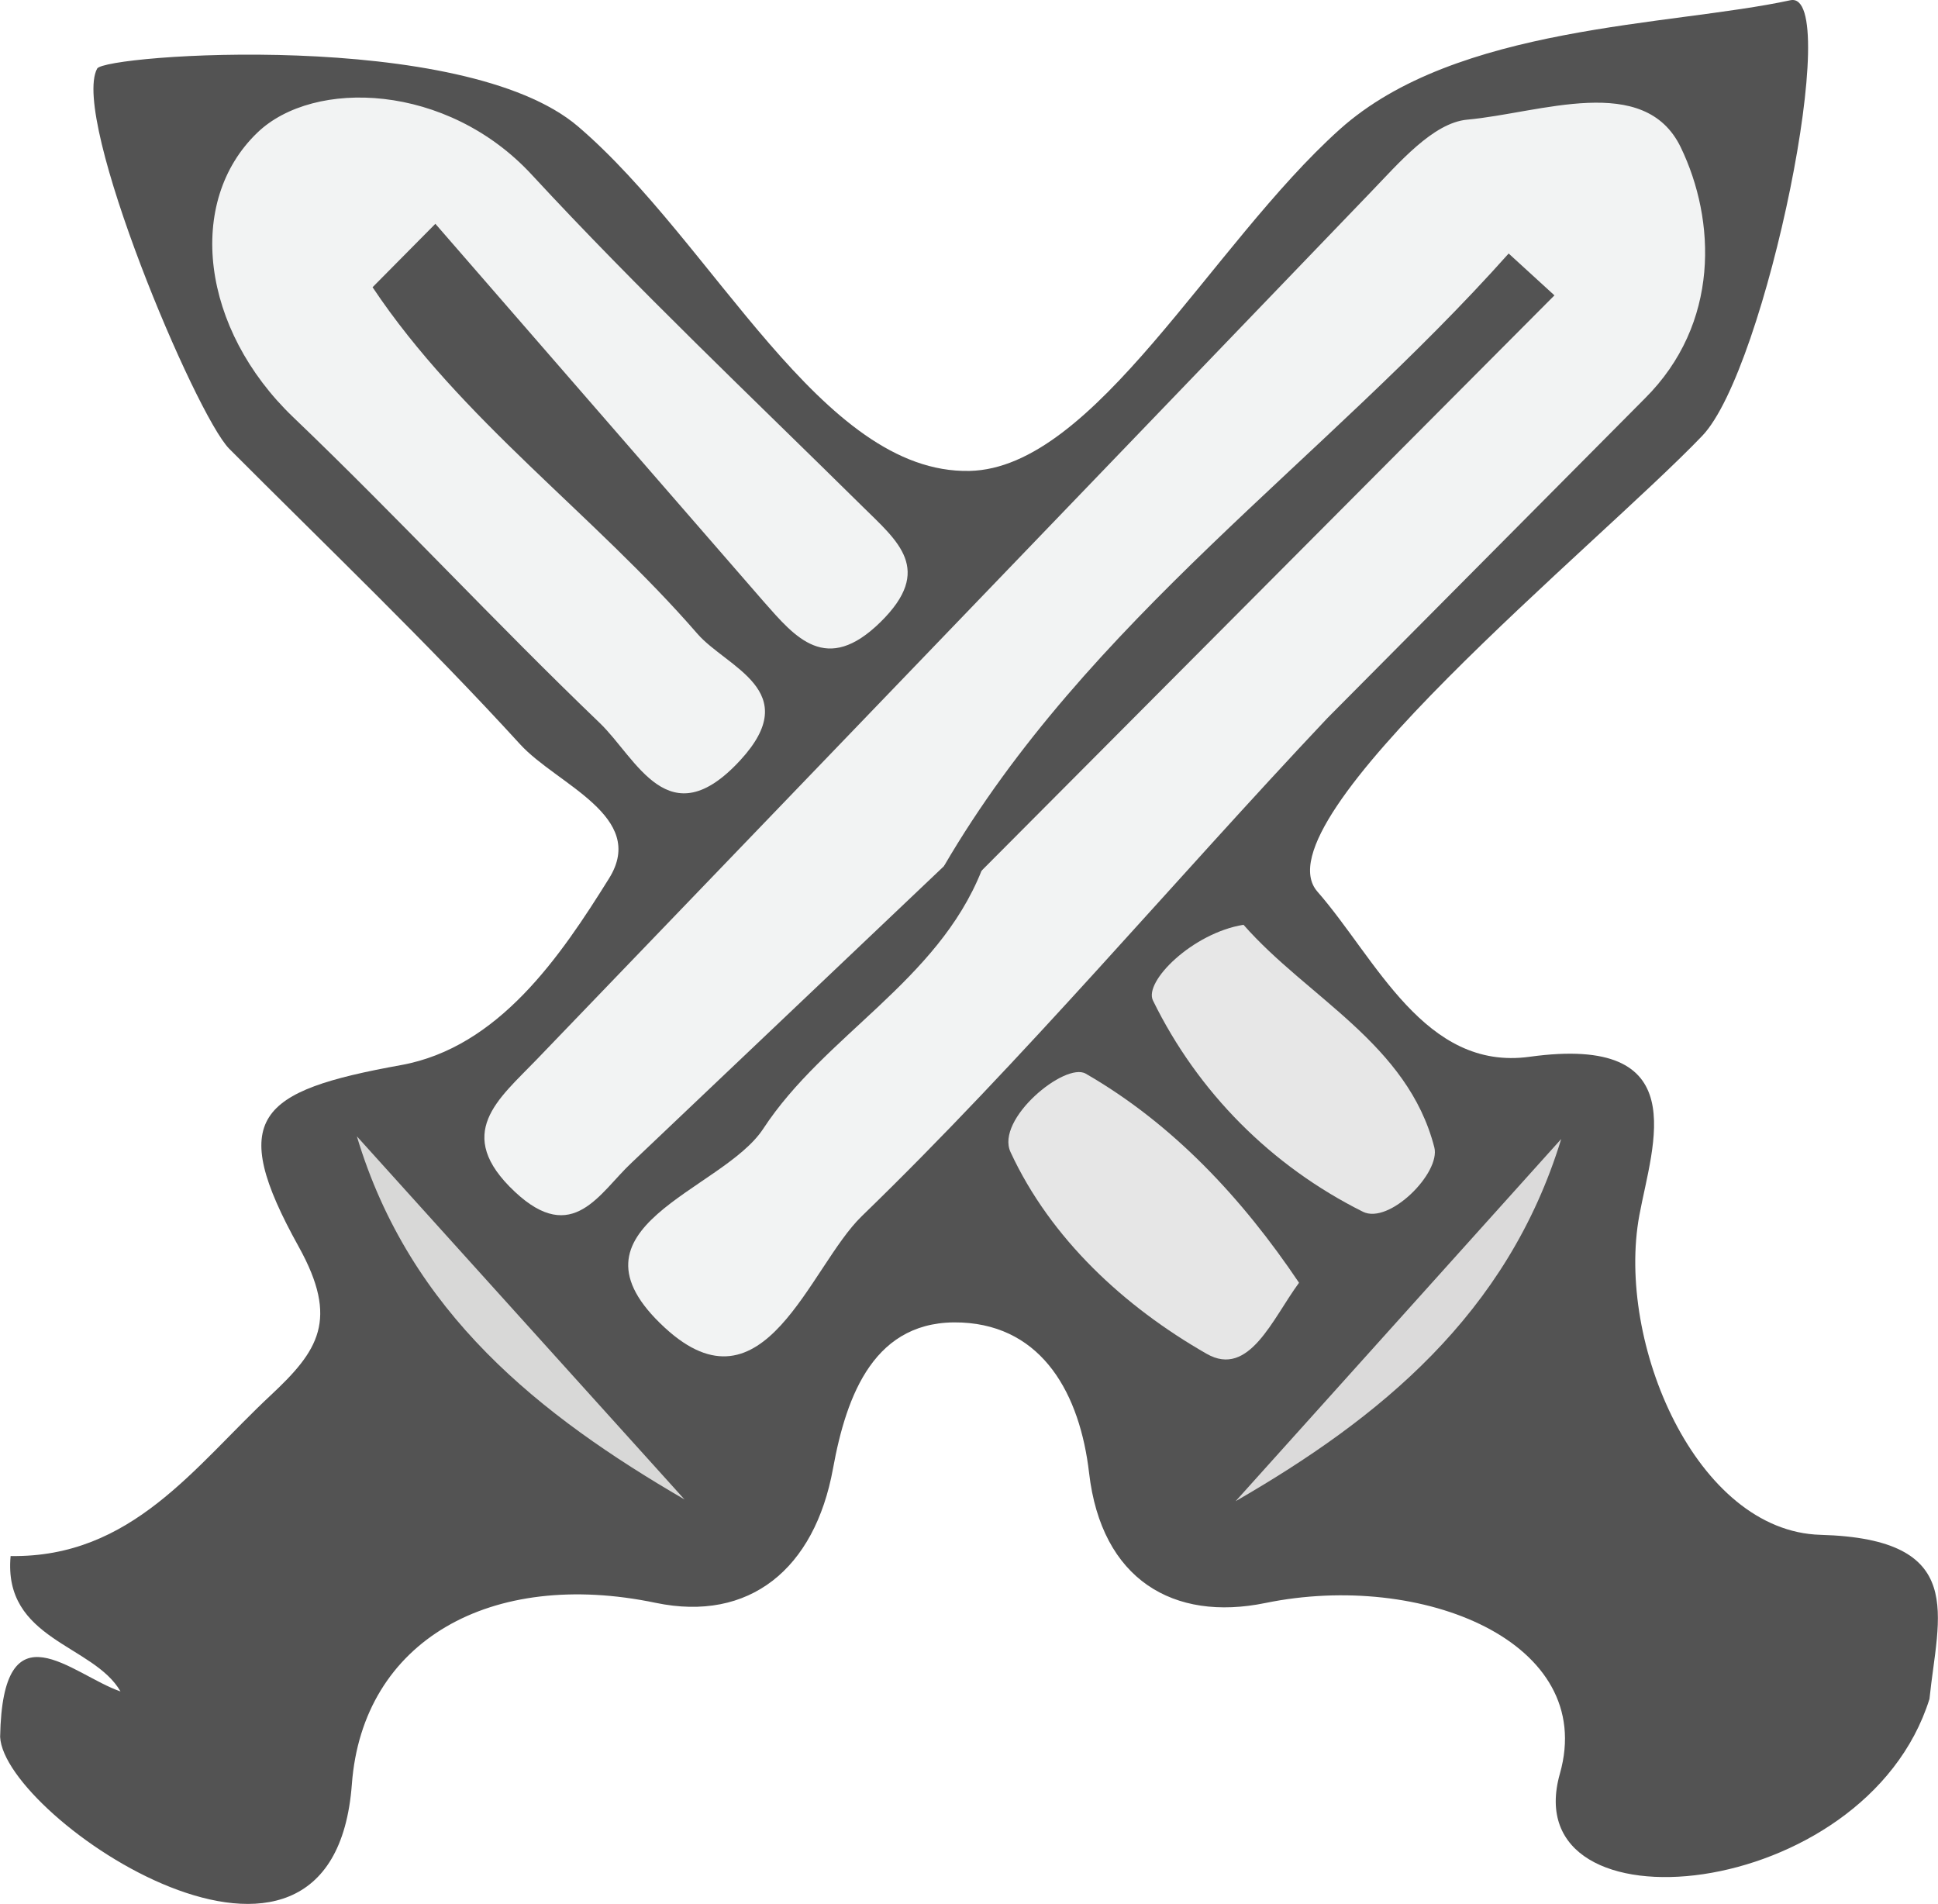
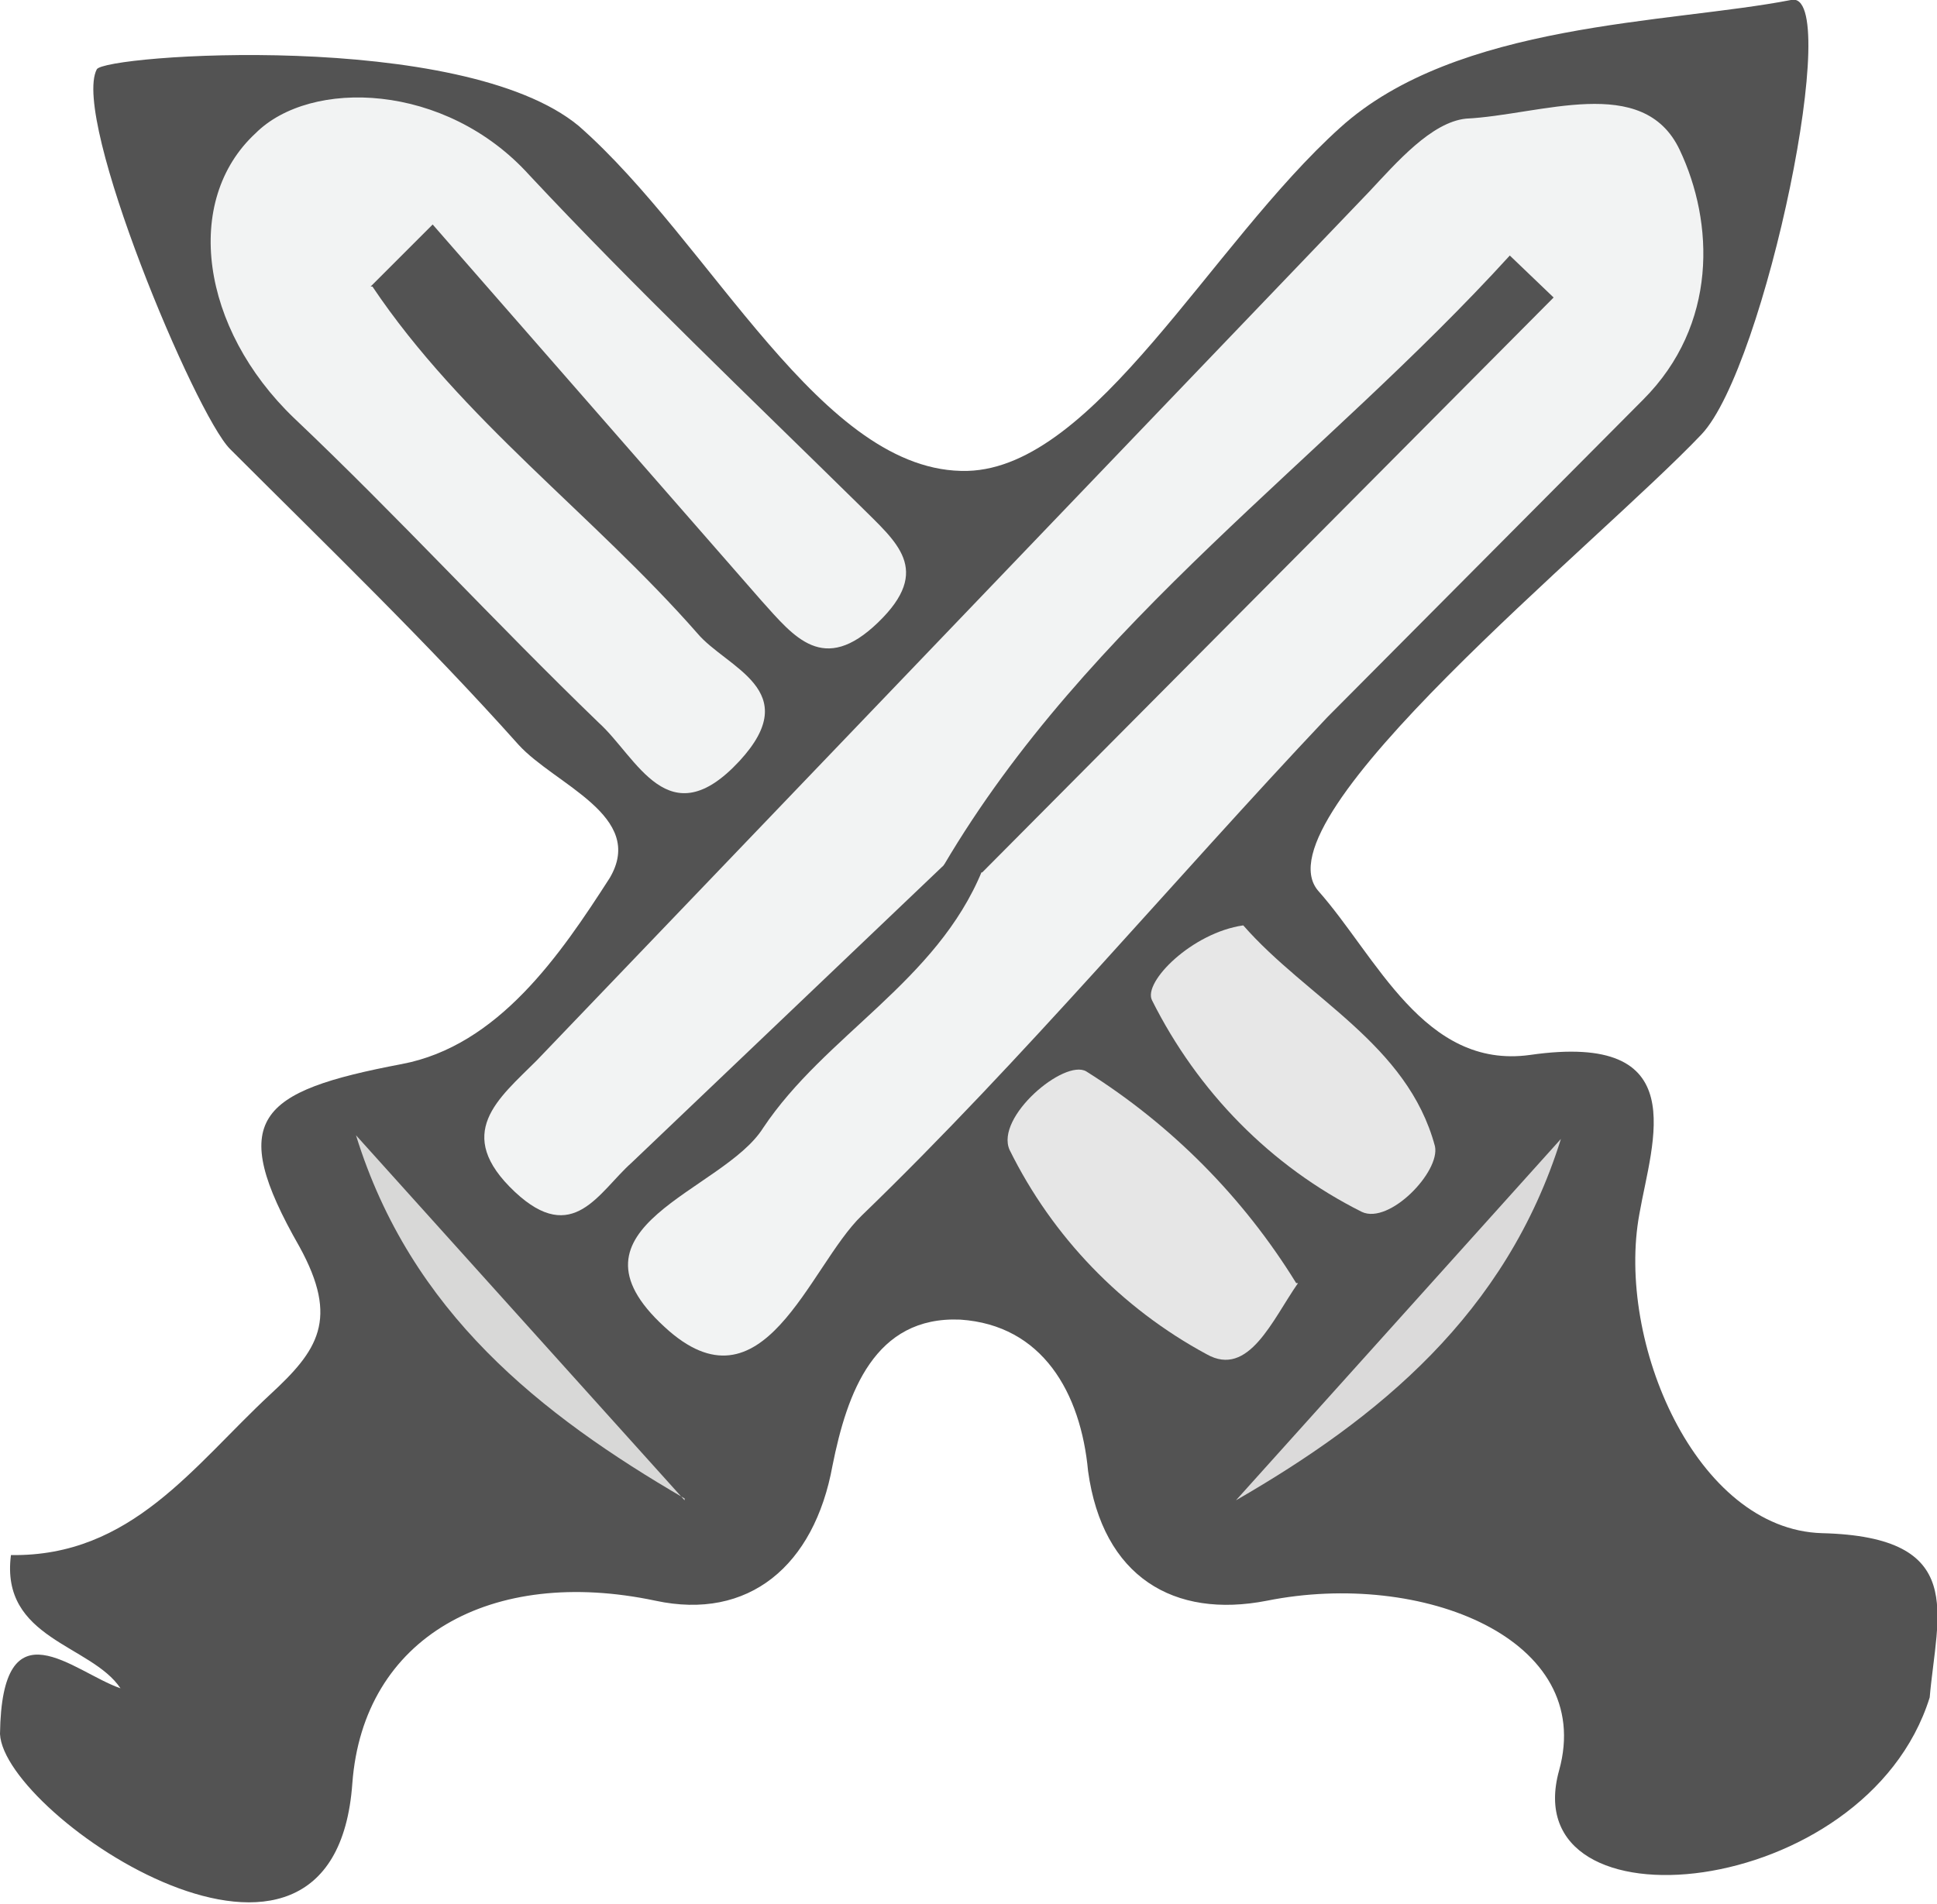
- <svg xmlns="http://www.w3.org/2000/svg" width="141.504" height="139.008" viewBox="0 0 106.139 104.281">
-   <path d="M.574 85.227c6.638.101 10.068-4.902 14.244-8.803 2.607-2.436 3.762-4.131 1.536-8.14-3.93-7.078-2.269-8.525 5.603-9.947 5.361-.968 8.748-5.976 11.398-10.228 2.116-3.396-2.866-5.145-4.869-7.339-5.101-5.587-10.588-10.824-15.934-16.187-1.844-1.85-8.702-18.109-7.238-20.826.414-.768 20.072-2.194 26.345 3.173 7.471 6.393 13.309 19.035 21.439 18.863 6.862-.145 13.213-12.366 20.275-18.705C79.766 1.349 91.463 1.44 98.057.014c2.919-.631-1.324 20.198-4.821 23.854-5.687 5.946-24.465 21.105-21.081 24.969 3.21 3.665 5.865 9.84 11.623 9.044 9.052-1.25 6.735 4.763 6.009 8.686-1.286 6.951 3.109 17.31 9.927 17.498 8.103.223 6.43 4.421 5.965 8.99-3.522 11.227-22.77 12.999-20.243 4.089 2.047-7.221-7.569-11.104-16.128-9.346-5.038 1.035-8.984-1.276-9.661-7.123-.496-4.282-2.518-8.025-6.965-8.237-4.786-.228-6.326 3.961-7.062 8.001-1.004 5.509-4.588 8.42-9.713 7.351-9.028-1.882-16.052 2.072-16.641 9.932C18.215 111.757.199 99.575 0 95.13c.134-7.363 3.925-3.404 6.593-2.487C5.118 90.065.148 89.826.574 85.227z" fill="#535353" />
-   <path d="M51.696 47.442L34.593 63.681c-1.76 1.643-3.216 4.579-6.398 1.596-3.4-3.187-.888-5.079 1.174-7.224L75.061 10.54c1.549-1.603 3.421-3.816 5.303-3.987 3.992-.362 9.71-2.593 11.693 1.518 1.92 3.979 2.17 9.65-1.982 13.768l-17.372 17.49c-8.547 9.057-16.575 18.63-25.506 27.282-2.869 2.779-5.354 11.117-10.788 6.111-5.996-5.524 3.143-7.468 5.389-10.897 3.358-5.127 9.535-8.065 11.96-14.136 6.29-11.341 17.456-18.112 24.749-26.988L51.696 47.442zM20.4 15.732c4.856 7.273 12.113 12.432 17.791 18.978 1.604 1.849 5.864 3.114 2.352 6.928-3.937 4.276-5.67-.092-7.703-2.043-5.699-5.467-11.071-11.275-16.777-16.735-5.058-4.839-5.916-11.813-1.968-15.6 3.088-2.962 10.383-2.711 15.022 2.306 5.804 6.277 12.031 12.166 18.121 18.177 1.936 1.911 3.915 3.449.983 6.329-2.968 2.915-4.663.847-6.4-1.124L23.84 12.258l-3.44 3.474z" fill="#f2f3f3" />
-   <path d="M68.105 50.651c3.506 3.995 8.992 6.516 10.452 12.189.361 1.403-2.478 4.245-3.912 3.529-5.017-2.505-9.043-6.551-11.5-11.572-.507-1.036 2.164-3.69 4.961-4.146z" fill="#e7e7e7" />
-   <path d="M71.147 70.259c-1.455 1.972-2.736 5.219-5.057 3.893-4.506-2.575-8.547-6.3-10.746-11.051-.835-1.805 2.989-4.946 4.119-4.295 4.772 2.748 8.574 6.826 11.684 11.453z" fill="#e6e6e6" />
-   <path d="M51.696 47.442c7.88-13.505 20.809-22.193 30.933-33.557l2.508 2.293-31.379 31.511-2.062-.247z" fill="#535353" />
-   <path d="M37.487 82.128C29.61 77.547 22.442 71.932 19.54 62.238l17.948 19.891z" fill="#d8d8d7" />
-   <path d="M67.674 82.222l17.834-19.838c-2.948 9.627-9.985 15.309-17.834 19.838z" fill="#dbdada" />
+ <svg xmlns="http://www.w3.org/2000/svg" viewBox="0 0 106.1 104.3">
+   <path fill="#535353" d="M.6 85.2c6.6.1 10-4.9 14.2-8.8 2.6-2.4 3.8-4.1 1.6-8.1-4-7-2.3-8.5 5.6-10 5.3-1 8.7-6 11.4-10.2 2-3.4-3-5.1-5-7.3-5-5.6-10.5-10.9-15.8-16.2-1.9-1.9-8.7-18.1-7.3-20.8.4-.8 20-2.2 26.4 3.1C39 13.3 45 26 53 25.8 60 25.6 66.3 13.4 73.4 7c6.4-5.8 18-5.7 24.7-7 2.9-.7-1.4 20.1-4.9 23.8-5.7 6-24.4 21-21 25 3.2 3.6 5.8 9.8 11.6 9 9-1.3 6.7 4.7 6 8.7-1.3 7 3.1 17.3 10 17.5 8 .2 6.3 4.4 5.9 9-3.5 11.2-22.8 13-20.3 4 2-7.2-7.5-11-16-9.3-5.1 1-9-1.3-9.8-7.1-.4-4.3-2.5-8-7-8.3-4.7-.2-6.2 4-7 8-1 5.5-4.6 8.5-9.7 7.4-9-1.9-16 2-16.6 10-1 14-19.1 1.8-19.3-2.7.1-7.3 4-3.4 6.6-2.5C5 90.1 0 89.8.6 85.2z" />
+   <path fill="#f2f3f3" d="M51.7 47.4 34.6 63.7c-1.8 1.6-3.2 4.6-6.4 1.6-3.4-3.2-.9-5.1 1.2-7.2L75 10.5c1.5-1.6 3.4-3.8 5.3-4C84.4 6.3 90 4 92 8.2c1.9 4 2.1 9.6-2 13.7L72.7 39.3c-8.5 9-16.6 18.7-25.5 27.3-2.9 2.8-5.4 11.1-10.8 6.1-6-5.5 3.2-7.4 5.4-10.9 3.4-5.1 9.5-8 12-14.1 6.2-11.4 17.4-18.1 24.7-27L51.7 47.4zM20.4 15.7c4.9 7.3 12.1 12.5 17.8 19 1.6 1.9 5.9 3.1 2.3 7-3.9 4.2-5.6-.2-7.7-2.1-5.7-5.5-11-11.3-16.7-16.7C11 18 10 11 14 7.3c3-3 10.4-2.8 15 2.3 5.8 6.2 12 12.1 18.1 18.1 2 2 4 3.5 1 6.4-3 2.9-4.6.8-6.4-1.2l-18-20.6-3.4 3.4z" />
+   <path fill="#e7e7e7" d="M68.1 50.7c3.5 4 9 6.5 10.5 12.1.3 1.4-2.5 4.3-4 3.6-5-2.5-9-6.6-11.5-11.6-.5-1 2.2-3.7 5-4.1z" />
+   <path fill="#e6e6e6" d="M71.1 70.3c-1.4 2-2.7 5.2-5 3.9A25.6 25.6 0 0 1 55.3 63c-.8-1.8 3-5 4.2-4.3A36 36 0 0 1 71 70.3z" />
+   <path fill="#535353" d="M51.7 47.4C59.6 34 72.5 25.2 82.7 14l2.4 2.3-31.3 31.5-2.1-.3z" />
+   <path fill="#d8d8d7" d="M37.5 82.1c-7.9-4.6-15-10.2-18-19.9l18 20z" />
+   <path fill="#dbdada" d="m67.7 82.2 17.8-19.8c-3 9.6-10 15.3-17.8 19.8z" />
</svg>
